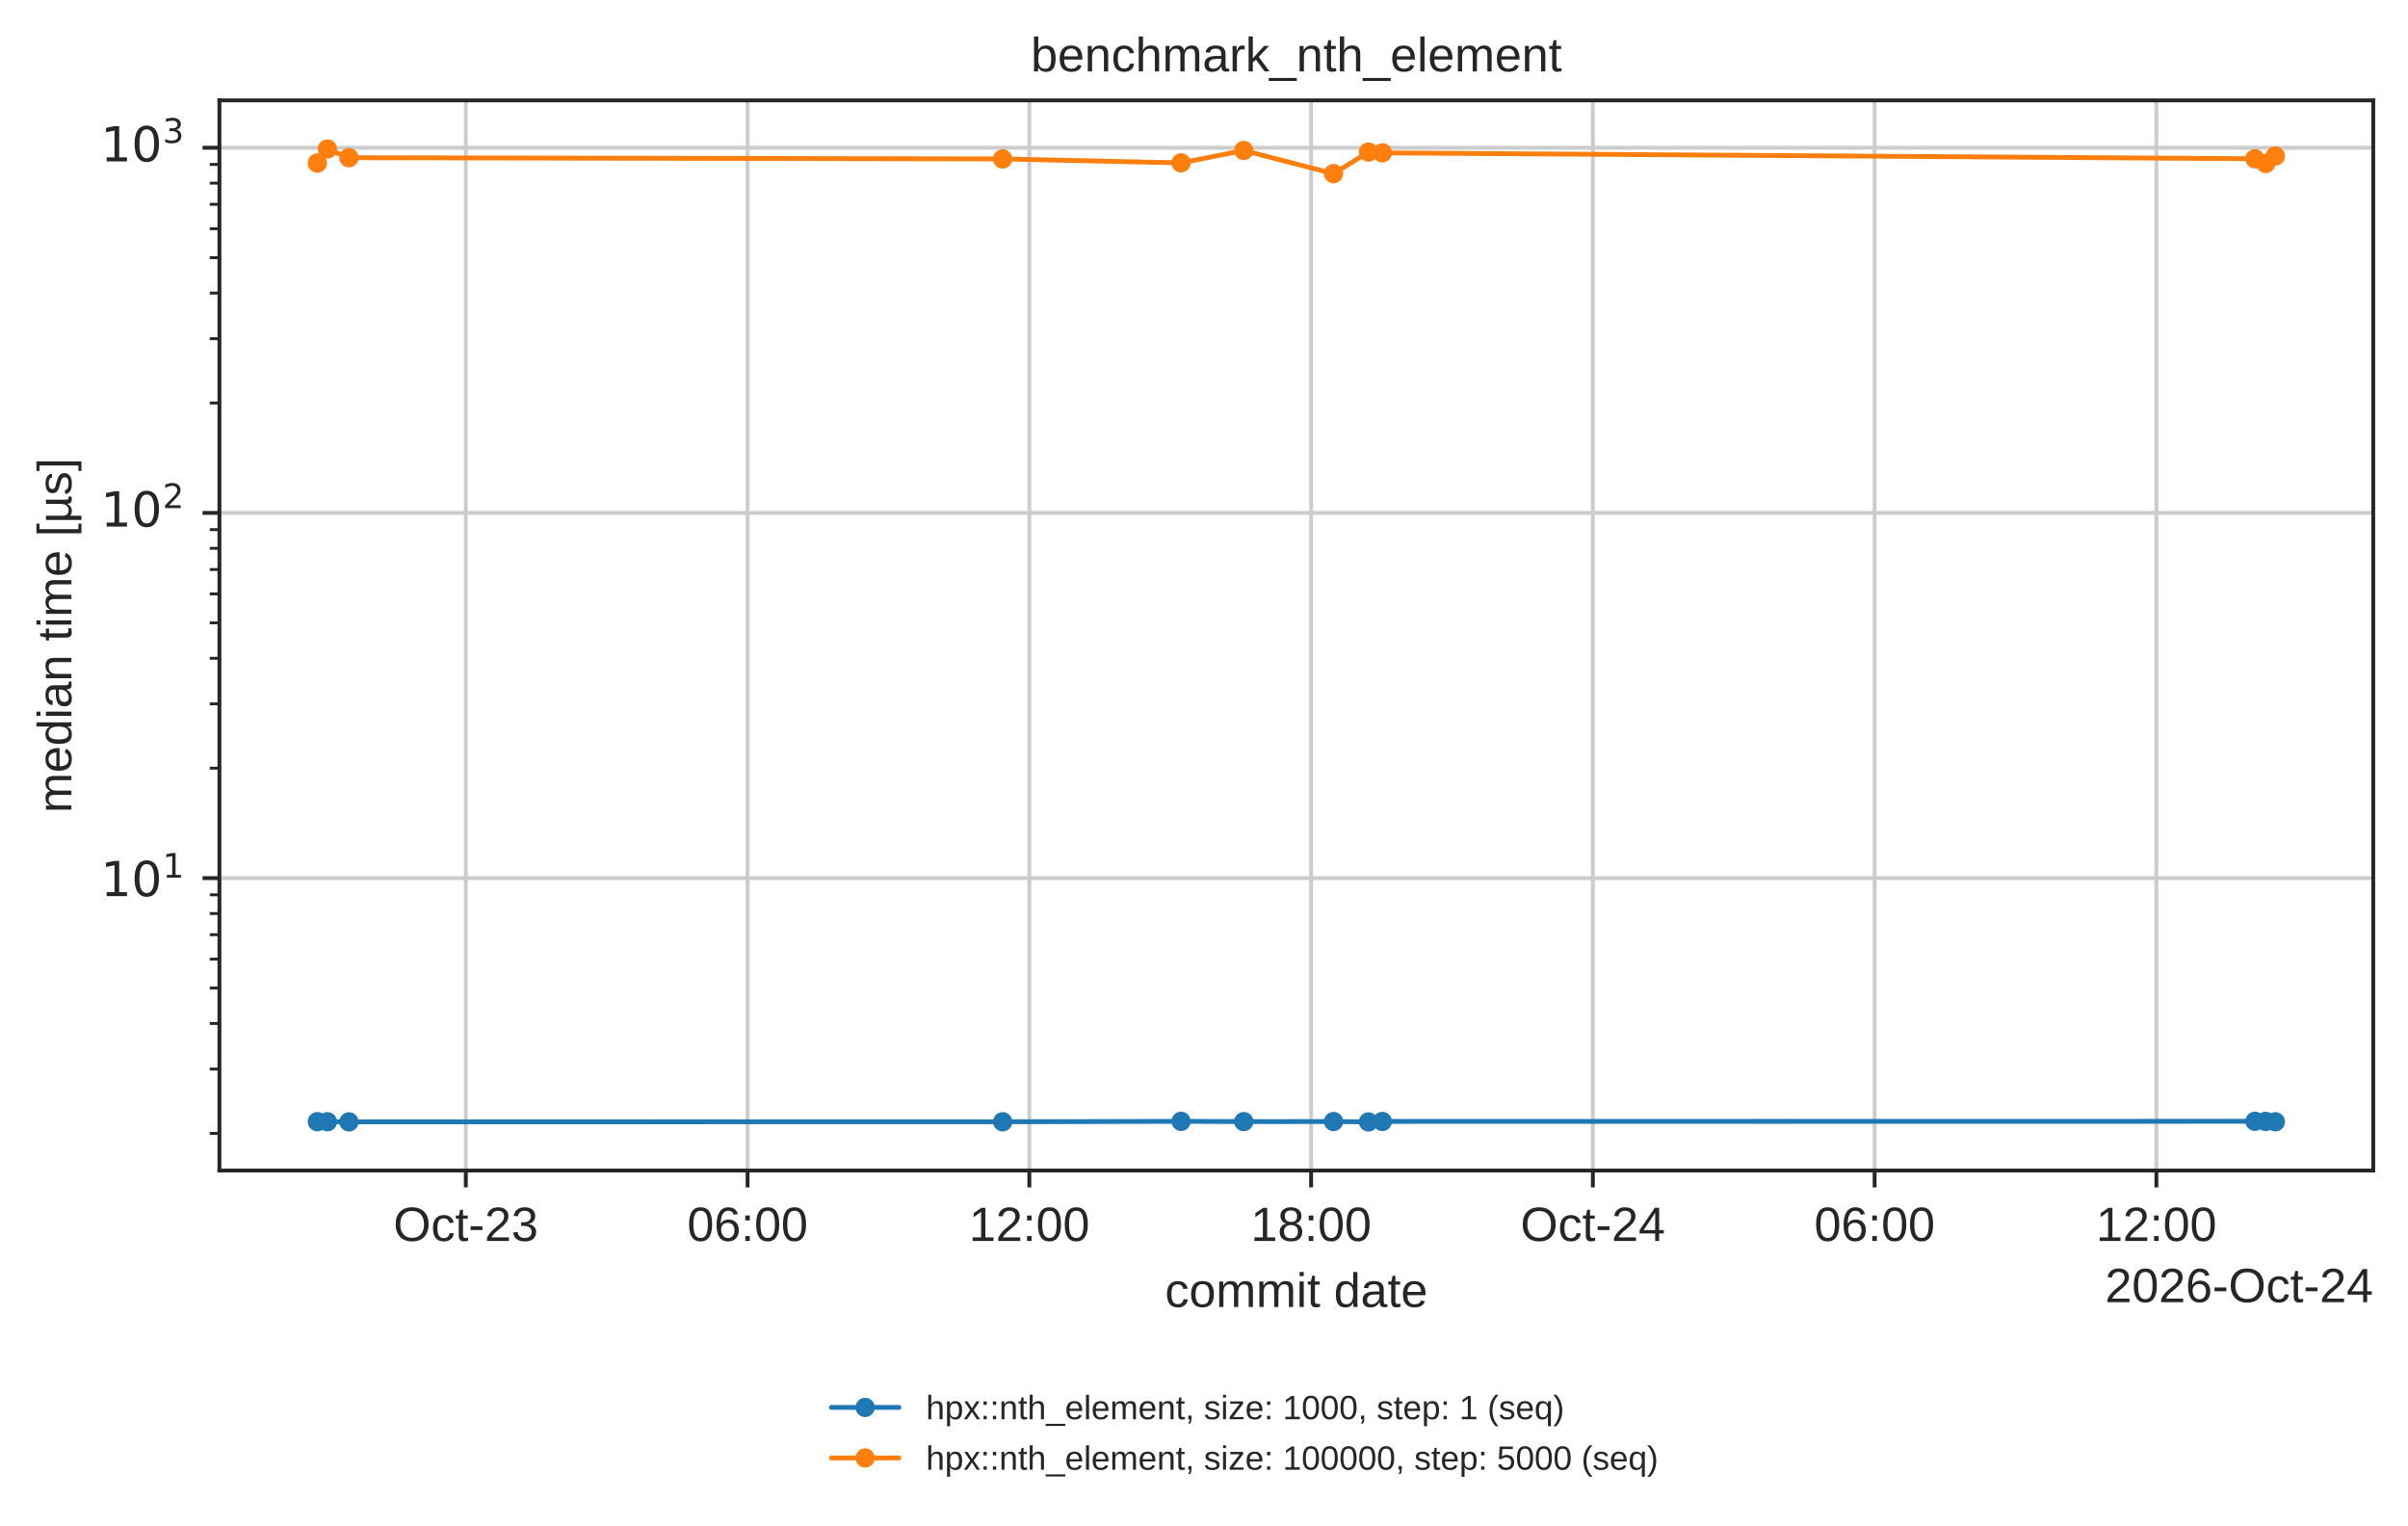
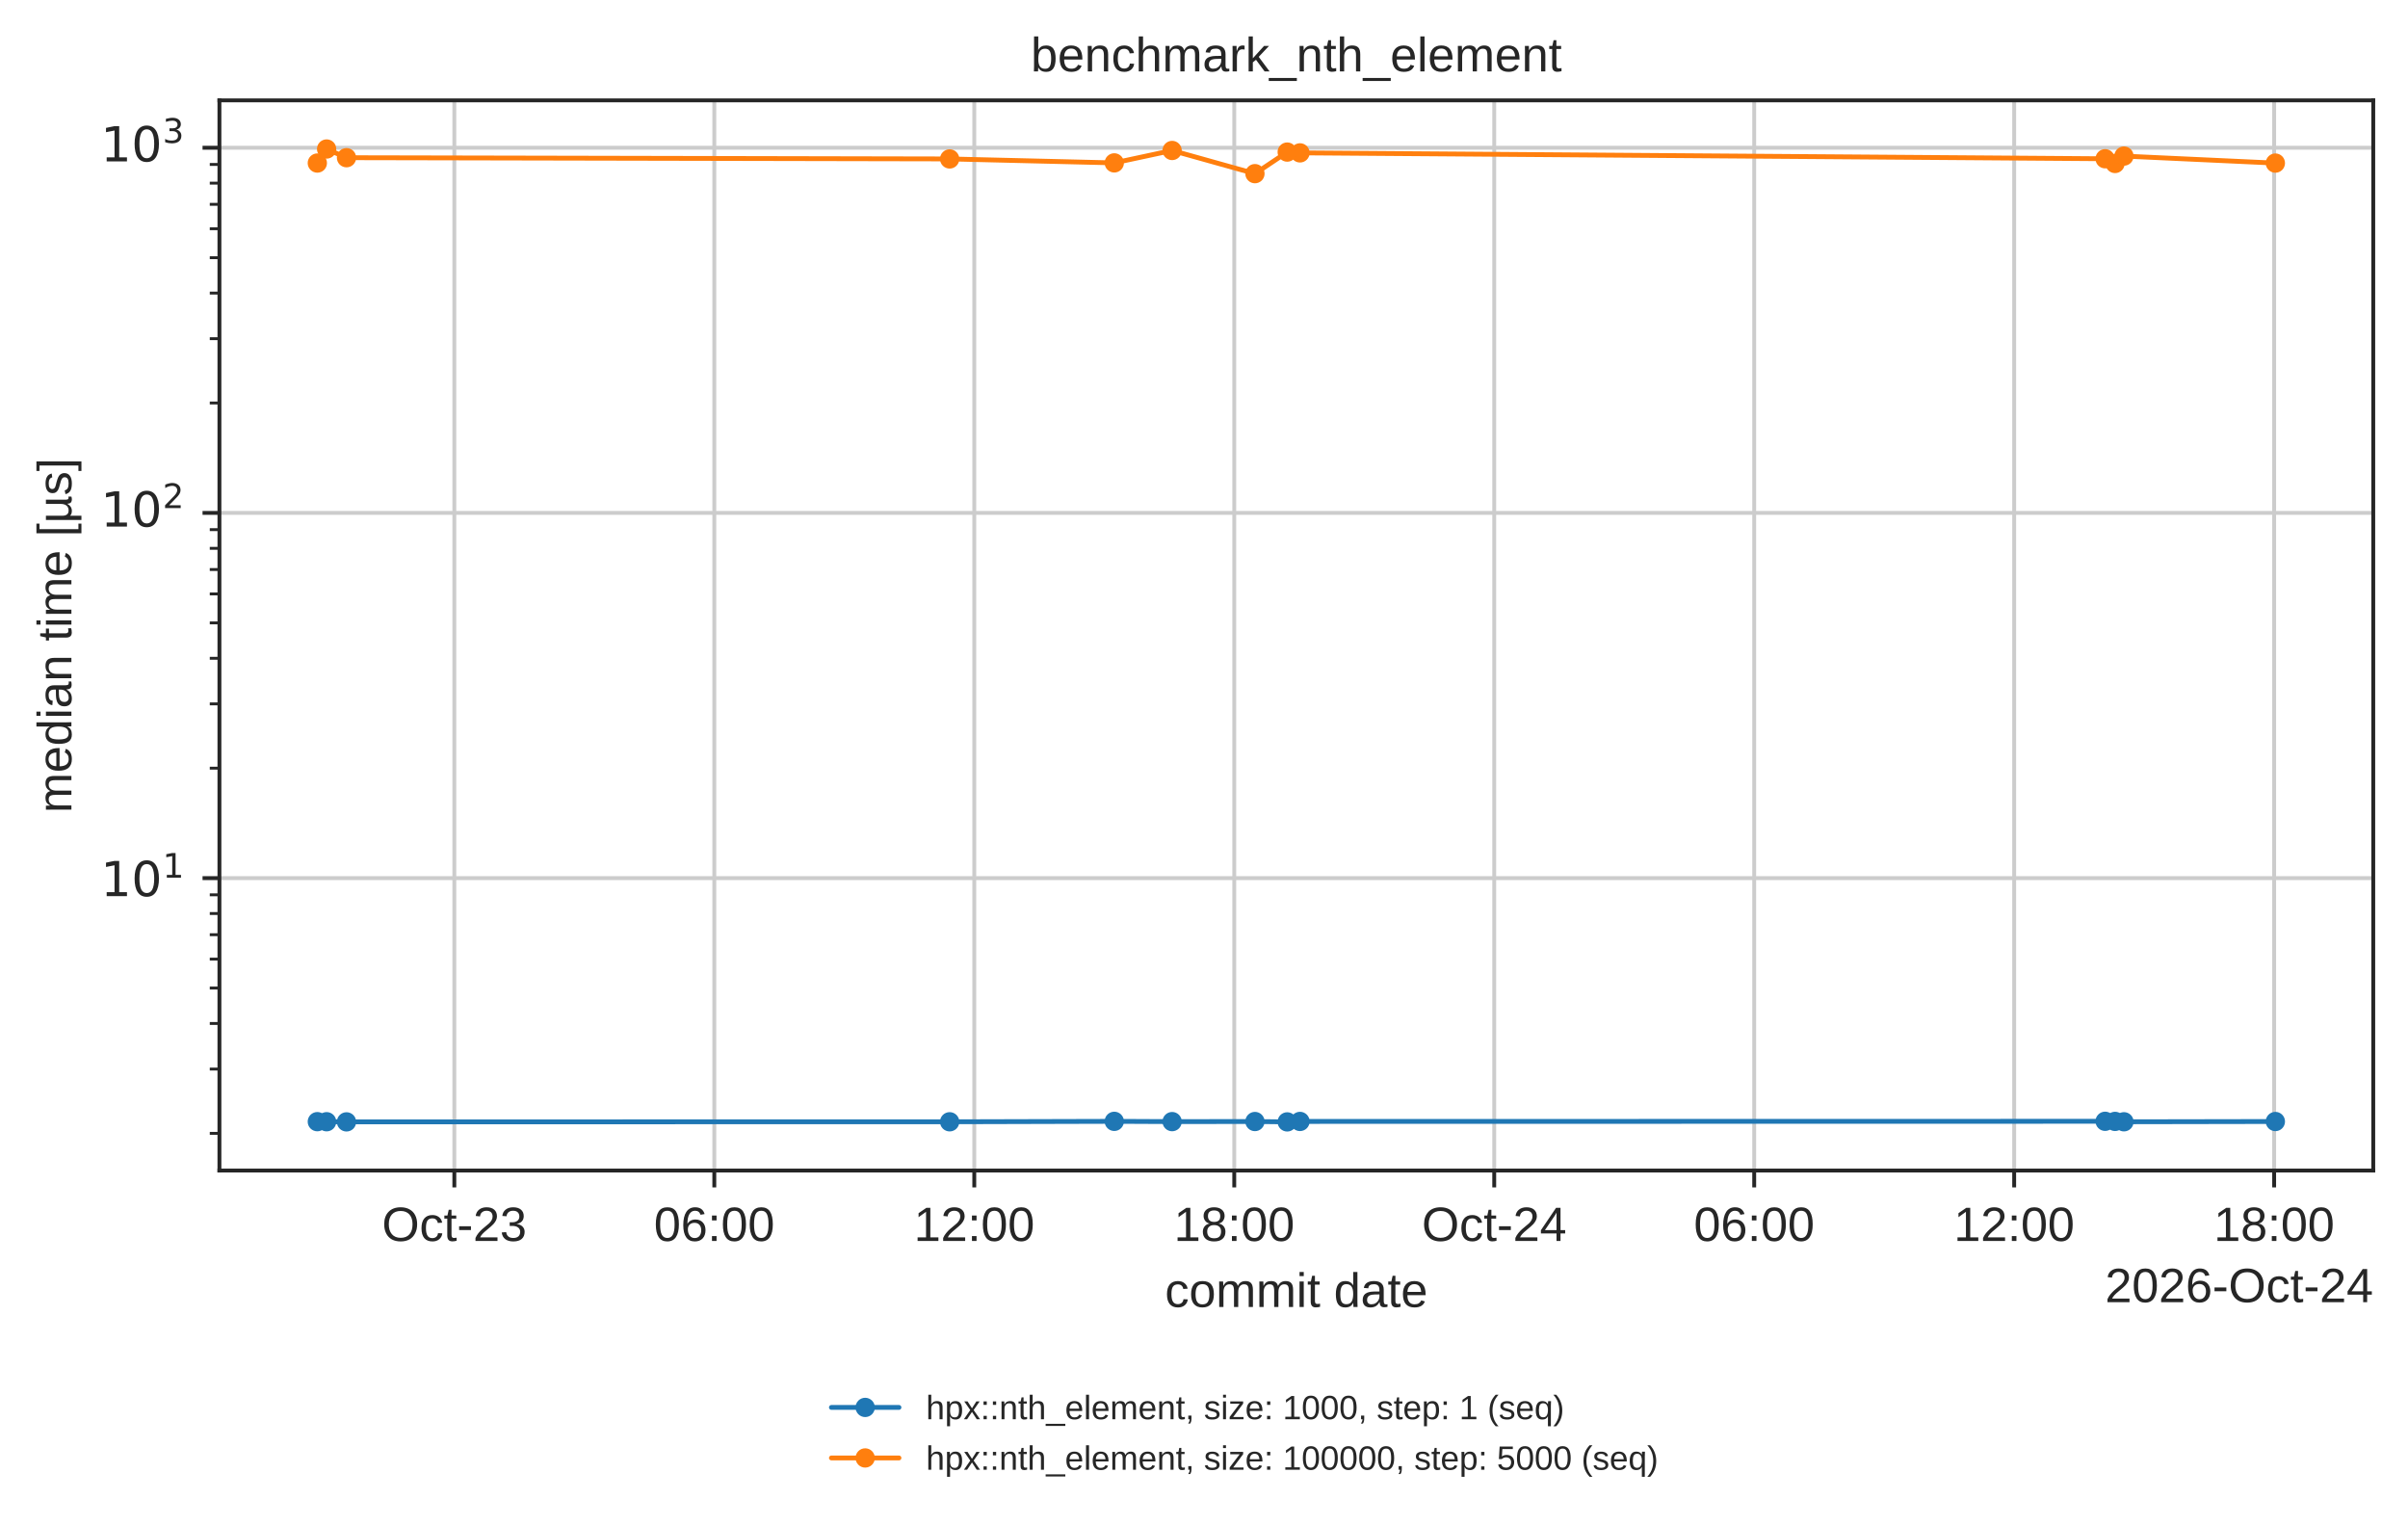
<svg xmlns="http://www.w3.org/2000/svg" xmlns:xlink="http://www.w3.org/1999/xlink" width="499.078pt" height="316.214pt" viewBox="0 0 499.078 316.214" version="1.1">
  <defs>
    <style type="text/css">*{stroke-linejoin: round; stroke-linecap: butt}</style>
  </defs>
  <g id="figure_1">
    <g id="patch_1">
      <path d="M 0 316.214  L 499.078 316.214  L 499.078 0  L 0 0  z " style="fill: #ffffff" />
    </g>
    <g id="axes_1">
      <g id="patch_2">
        <path d="M 45.478 242.558  L 491.878 242.558  L 491.878 20.798  L 45.478 20.798  z " style="fill: #ffffff" />
      </g>
      <g id="matplotlib.axis_1">
        <g id="xtick_1">
          <g id="line2d_1">
-             <path d="M 96.544 242.558  L 96.544 20.798  " clip-path="url(#p7afb7ed6cb)" style="fill: none; stroke: #cccccc; stroke-width: 0.8; stroke-linecap: round" />
+             <path d="M 94.164 242.558  L 94.164 20.798  " clip-path="url(#p7afb7ed6cb)" style="fill: none; stroke: #cccccc; stroke-width: 0.8; stroke-linecap: round" />
          </g>
          <g id="line2d_2">
            <defs>
              <path id="mdfc5214045" d="M 0 0  L 0 3.5  " style="stroke: #262626; stroke-width: 0.8" />
            </defs>
            <g>
-               <use xlink:href="#mdfc5214045" x="96.544" y="242.558" style="fill: #262626; stroke: #262626; stroke-width: 0.8" />
+               <use xlink:href="#mdfc5214045" x="94.164" y="242.558" style="fill: #262626; stroke: #262626; stroke-width: 0.8" />
            </g>
          </g>
          <g id="text_1">
-             <text style="fill: #262626; font: 10px 'Arial', 'DejaVu Sans', 'Liberation Sans', 'Bitstream Vera Sans', sans-serif; text-anchor: middle" x="96.544" y="257.157" transform="rotate(-0 96.54389 257.1569)">Oct-23</text>
+             <text style="fill: #262626; font: 10px 'Arial', 'DejaVu Sans', 'Liberation Sans', 'Bitstream Vera Sans', sans-serif; text-anchor: middle" x="94.164" y="257.157" transform="rotate(-0 94.16413 257.1569)">Oct-23</text>
          </g>
        </g>
        <g id="xtick_2">
          <g id="line2d_3">
-             <path d="M 154.941 242.558  L 154.941 20.798  " clip-path="url(#p7afb7ed6cb)" style="fill: none; stroke: #cccccc; stroke-width: 0.8; stroke-linecap: round" />
+             <path d="M 148.046 242.558  L 148.046 20.798  " clip-path="url(#p7afb7ed6cb)" style="fill: none; stroke: #cccccc; stroke-width: 0.8; stroke-linecap: round" />
          </g>
          <g id="line2d_4">
            <g>
-               <use xlink:href="#mdfc5214045" x="154.941" y="242.558" style="fill: #262626; stroke: #262626; stroke-width: 0.8" />
+               <use xlink:href="#mdfc5214045" x="148.046" y="242.558" style="fill: #262626; stroke: #262626; stroke-width: 0.8" />
            </g>
          </g>
          <g id="text_2">
-             <text style="fill: #262626; font: 10px 'Arial', 'DejaVu Sans', 'Liberation Sans', 'Bitstream Vera Sans', sans-serif; text-anchor: middle" x="154.941" y="257.157" transform="rotate(-0 154.9412 257.1569)">06:00</text>
+             <text style="fill: #262626; font: 10px 'Arial', 'DejaVu Sans', 'Liberation Sans', 'Bitstream Vera Sans', sans-serif; text-anchor: middle" x="148.046" y="257.157" transform="rotate(-0 148.0457 257.1569)">06:00</text>
          </g>
        </g>
        <g id="xtick_3">
          <g id="line2d_5">
-             <path d="M 213.339 242.558  L 213.339 20.798  " clip-path="url(#p7afb7ed6cb)" style="fill: none; stroke: #cccccc; stroke-width: 0.8; stroke-linecap: round" />
+             <path d="M 201.927 242.558  L 201.927 20.798  " clip-path="url(#p7afb7ed6cb)" style="fill: none; stroke: #cccccc; stroke-width: 0.8; stroke-linecap: round" />
          </g>
          <g id="line2d_6">
            <g>
-               <use xlink:href="#mdfc5214045" x="213.339" y="242.558" style="fill: #262626; stroke: #262626; stroke-width: 0.8" />
+               <use xlink:href="#mdfc5214045" x="201.927" y="242.558" style="fill: #262626; stroke: #262626; stroke-width: 0.8" />
            </g>
          </g>
          <g id="text_3">
-             <text style="fill: #262626; font: 10px 'Arial', 'DejaVu Sans', 'Liberation Sans', 'Bitstream Vera Sans', sans-serif; text-anchor: middle" x="213.339" y="257.157" transform="rotate(-0 213.3385 257.1569)">12:00</text>
+             <text style="fill: #262626; font: 10px 'Arial', 'DejaVu Sans', 'Liberation Sans', 'Bitstream Vera Sans', sans-serif; text-anchor: middle" x="201.927" y="257.157" transform="rotate(-0 201.9273 257.1569)">12:00</text>
          </g>
        </g>
        <g id="xtick_4">
          <g id="line2d_7">
-             <path d="M 271.736 242.558  L 271.736 20.798  " clip-path="url(#p7afb7ed6cb)" style="fill: none; stroke: #cccccc; stroke-width: 0.8; stroke-linecap: round" />
+             <path d="M 255.809 242.558  L 255.809 20.798  " clip-path="url(#p7afb7ed6cb)" style="fill: none; stroke: #cccccc; stroke-width: 0.8; stroke-linecap: round" />
          </g>
          <g id="line2d_8">
            <g>
-               <use xlink:href="#mdfc5214045" x="271.736" y="242.558" style="fill: #262626; stroke: #262626; stroke-width: 0.8" />
+               <use xlink:href="#mdfc5214045" x="255.809" y="242.558" style="fill: #262626; stroke: #262626; stroke-width: 0.8" />
            </g>
          </g>
          <g id="text_4">
-             <text style="fill: #262626; font: 10px 'Arial', 'DejaVu Sans', 'Liberation Sans', 'Bitstream Vera Sans', sans-serif; text-anchor: middle" x="271.736" y="257.157" transform="rotate(-0 271.7359 257.1569)">18:00</text>
+             <text style="fill: #262626; font: 10px 'Arial', 'DejaVu Sans', 'Liberation Sans', 'Bitstream Vera Sans', sans-serif; text-anchor: middle" x="255.809" y="257.157" transform="rotate(-0 255.8089 257.1569)">18:00</text>
          </g>
        </g>
        <g id="xtick_5">
          <g id="line2d_9">
-             <path d="M 330.133 242.558  L 330.133 20.798  " clip-path="url(#p7afb7ed6cb)" style="fill: none; stroke: #cccccc; stroke-width: 0.8; stroke-linecap: round" />
+             <path d="M 309.69 242.558  L 309.69 20.798  " clip-path="url(#p7afb7ed6cb)" style="fill: none; stroke: #cccccc; stroke-width: 0.8; stroke-linecap: round" />
          </g>
          <g id="line2d_10">
            <g>
-               <use xlink:href="#mdfc5214045" x="330.133" y="242.558" style="fill: #262626; stroke: #262626; stroke-width: 0.8" />
+               <use xlink:href="#mdfc5214045" x="309.69" y="242.558" style="fill: #262626; stroke: #262626; stroke-width: 0.8" />
            </g>
          </g>
          <g id="text_5">
-             <text style="fill: #262626; font: 10px 'Arial', 'DejaVu Sans', 'Liberation Sans', 'Bitstream Vera Sans', sans-serif; text-anchor: middle" x="330.133" y="257.157" transform="rotate(-0 330.1332 257.1569)">Oct-24</text>
+             <text style="fill: #262626; font: 10px 'Arial', 'DejaVu Sans', 'Liberation Sans', 'Bitstream Vera Sans', sans-serif; text-anchor: middle" x="309.69" y="257.157" transform="rotate(-0 309.6905 257.1569)">Oct-24</text>
          </g>
        </g>
        <g id="xtick_6">
          <g id="line2d_11">
-             <path d="M 388.531 242.558  L 388.531 20.798  " clip-path="url(#p7afb7ed6cb)" style="fill: none; stroke: #cccccc; stroke-width: 0.8; stroke-linecap: round" />
+             <path d="M 363.572 242.558  L 363.572 20.798  " clip-path="url(#p7afb7ed6cb)" style="fill: none; stroke: #cccccc; stroke-width: 0.8; stroke-linecap: round" />
          </g>
          <g id="line2d_12">
            <g>
-               <use xlink:href="#mdfc5214045" x="388.531" y="242.558" style="fill: #262626; stroke: #262626; stroke-width: 0.8" />
+               <use xlink:href="#mdfc5214045" x="363.572" y="242.558" style="fill: #262626; stroke: #262626; stroke-width: 0.8" />
            </g>
          </g>
          <g id="text_6">
-             <text style="fill: #262626; font: 10px 'Arial', 'DejaVu Sans', 'Liberation Sans', 'Bitstream Vera Sans', sans-serif; text-anchor: middle" x="388.531" y="257.157" transform="rotate(-0 388.5305 257.1569)">06:00</text>
+             <text style="fill: #262626; font: 10px 'Arial', 'DejaVu Sans', 'Liberation Sans', 'Bitstream Vera Sans', sans-serif; text-anchor: middle" x="363.572" y="257.157" transform="rotate(-0 363.5721 257.1569)">06:00</text>
          </g>
        </g>
        <g id="xtick_7">
          <g id="line2d_13">
-             <path d="M 446.928 242.558  L 446.928 20.798  " clip-path="url(#p7afb7ed6cb)" style="fill: none; stroke: #cccccc; stroke-width: 0.8; stroke-linecap: round" />
+             <path d="M 417.454 242.558  L 417.454 20.798  " clip-path="url(#p7afb7ed6cb)" style="fill: none; stroke: #cccccc; stroke-width: 0.8; stroke-linecap: round" />
          </g>
          <g id="line2d_14">
            <g>
-               <use xlink:href="#mdfc5214045" x="446.928" y="242.558" style="fill: #262626; stroke: #262626; stroke-width: 0.8" />
+               <use xlink:href="#mdfc5214045" x="417.454" y="242.558" style="fill: #262626; stroke: #262626; stroke-width: 0.8" />
            </g>
          </g>
          <g id="text_7">
-             <text style="fill: #262626; font: 10px 'Arial', 'DejaVu Sans', 'Liberation Sans', 'Bitstream Vera Sans', sans-serif; text-anchor: middle" x="446.928" y="257.157" transform="rotate(-0 446.9279 257.1569)">12:00</text>
-           </g>
-         </g>
-         <g id="text_8">
+             <text style="fill: #262626; font: 10px 'Arial', 'DejaVu Sans', 'Liberation Sans', 'Bitstream Vera Sans', sans-serif; text-anchor: middle" x="417.454" y="257.157" transform="rotate(-0 417.4537 257.1569)">12:00</text>
+           </g>
+         </g>
+         <g id="xtick_8">
+           <g id="line2d_15">
+             <path d="M 471.335 242.558  L 471.335 20.798  " clip-path="url(#p7afb7ed6cb)" style="fill: none; stroke: #cccccc; stroke-width: 0.8; stroke-linecap: round" />
+           </g>
+           <g id="line2d_16">
+             <g>
+               <use xlink:href="#mdfc5214045" x="471.335" y="242.558" style="fill: #262626; stroke: #262626; stroke-width: 0.8" />
+             </g>
+           </g>
+           <g id="text_8">
+             <text style="fill: #262626; font: 10px 'Arial', 'DejaVu Sans', 'Liberation Sans', 'Bitstream Vera Sans', sans-serif; text-anchor: middle" x="471.335" y="257.157" transform="rotate(-0 471.3353 257.1569)">18:00</text>
+           </g>
+         </g>
+         <g id="text_9">
          <text style="fill: #262626; font: 10px 'Arial', 'DejaVu Sans', 'Liberation Sans', 'Bitstream Vera Sans', sans-serif; text-anchor: middle" x="268.678" y="270.835" transform="rotate(-0 268.6781 270.835)">commit date</text>
        </g>
-         <g id="text_9">
+         <g id="text_10">
          <text style="fill: #262626; font: 10px 'Arial', 'DejaVu Sans', 'Liberation Sans', 'Bitstream Vera Sans', sans-serif; text-anchor: end" x="491.878" y="269.835" transform="rotate(-0 491.8781 269.835)">2026-Oct-24</text>
        </g>
      </g>
      <g id="matplotlib.axis_2">
        <g id="ytick_1">
-           <g id="line2d_15">
+           <g id="line2d_17">
            <path d="M 45.478 181.963  L 491.878 181.963  " clip-path="url(#p7afb7ed6cb)" style="fill: none; stroke: #cccccc; stroke-width: 0.8; stroke-linecap: round" />
          </g>
-           <g id="line2d_16">
+           <g id="line2d_18">
            <defs>
              <path id="m414165cd4d" d="M 0 0  L -3.5 0  " style="stroke: #262626; stroke-width: 0.8" />
            </defs>
            <g>
              <use xlink:href="#m414165cd4d" x="45.478" y="181.963" style="fill: #262626; stroke: #262626; stroke-width: 0.8" />
            </g>
          </g>
-           <g id="text_10">
+           <g id="text_11">
            <g style="fill: #262626" transform="translate(20.87813 185.7617)">
              <text>
                <tspan style="font: 10px 'DejaVu Sans'" x="0 6.362" y="-0.064">10</tspan>
                <tspan style="font: 7px 'DejaVu Sans'" x="12.82" y="-3.892">1</tspan>
              </text>
            </g>
          </g>
        </g>
        <g id="ytick_2">
-           <g id="line2d_17">
+           <g id="line2d_19">
            <path d="M 45.478 106.289  L 491.878 106.289  " clip-path="url(#p7afb7ed6cb)" style="fill: none; stroke: #cccccc; stroke-width: 0.8; stroke-linecap: round" />
          </g>
-           <g id="line2d_18">
+           <g id="line2d_20">
            <g>
              <use xlink:href="#m414165cd4d" x="45.478" y="106.289" style="fill: #262626; stroke: #262626; stroke-width: 0.8" />
            </g>
          </g>
-           <g id="text_11">
+           <g id="text_12">
            <g style="fill: #262626" transform="translate(20.87813 110.0887)">
              <text>
                <tspan style="font: 10px 'DejaVu Sans'" x="0 6.362" y="-0.977">10</tspan>
                <tspan style="font: 7px 'DejaVu Sans'" x="12.82" y="-4.805">2</tspan>
              </text>
            </g>
          </g>
        </g>
        <g id="ytick_3">
-           <g id="line2d_19">
+           <g id="line2d_21">
            <path d="M 45.478 30.616  L 491.878 30.616  " clip-path="url(#p7afb7ed6cb)" style="fill: none; stroke: #cccccc; stroke-width: 0.8; stroke-linecap: round" />
          </g>
-           <g id="line2d_20">
+           <g id="line2d_22">
            <g>
              <use xlink:href="#m414165cd4d" x="45.478" y="30.616" style="fill: #262626; stroke: #262626; stroke-width: 0.8" />
            </g>
          </g>
-           <g id="text_12">
+           <g id="text_13">
            <g style="fill: #262626" transform="translate(20.87813 34.4156)">
              <text>
                <tspan style="font: 10px 'DejaVu Sans'" x="0 6.362" y="-0.977">10</tspan>
                <tspan style="font: 7px 'DejaVu Sans'" x="12.82" y="-4.805">3</tspan>
              </text>
            </g>
          </g>
        </g>
        <g id="ytick_4">
-           <g id="line2d_21">
+           <g id="line2d_23">
            <defs>
              <path id="m2f13129b0c" d="M 0 0  L -2 0  " style="stroke: #262626; stroke-width: 0.6" />
            </defs>
            <g>
              <use xlink:href="#m2f13129b0c" x="45.478" y="234.856" style="fill: #262626; stroke: #262626; stroke-width: 0.6" />
            </g>
          </g>
        </g>
        <g id="ytick_5">
-           <g id="line2d_22">
+           <g id="line2d_24">
            <g>
              <use xlink:href="#m2f13129b0c" x="45.478" y="221.53" style="fill: #262626; stroke: #262626; stroke-width: 0.6" />
            </g>
          </g>
        </g>
        <g id="ytick_6">
-           <g id="line2d_23">
+           <g id="line2d_25">
            <g>
              <use xlink:href="#m2f13129b0c" x="45.478" y="212.076" style="fill: #262626; stroke: #262626; stroke-width: 0.6" />
            </g>
          </g>
        </g>
        <g id="ytick_7">
-           <g id="line2d_24">
+           <g id="line2d_26">
            <g>
              <use xlink:href="#m2f13129b0c" x="45.478" y="204.742" style="fill: #262626; stroke: #262626; stroke-width: 0.6" />
            </g>
          </g>
        </g>
        <g id="ytick_8">
-           <g id="line2d_25">
+           <g id="line2d_27">
            <g>
              <use xlink:href="#m2f13129b0c" x="45.478" y="198.75" style="fill: #262626; stroke: #262626; stroke-width: 0.6" />
            </g>
          </g>
        </g>
        <g id="ytick_9">
-           <g id="line2d_26">
+           <g id="line2d_28">
            <g>
              <use xlink:href="#m2f13129b0c" x="45.478" y="193.684" style="fill: #262626; stroke: #262626; stroke-width: 0.6" />
            </g>
          </g>
        </g>
        <g id="ytick_10">
-           <g id="line2d_27">
+           <g id="line2d_29">
            <g>
              <use xlink:href="#m2f13129b0c" x="45.478" y="189.296" style="fill: #262626; stroke: #262626; stroke-width: 0.6" />
            </g>
          </g>
        </g>
        <g id="ytick_11">
-           <g id="line2d_28">
+           <g id="line2d_30">
            <g>
              <use xlink:href="#m2f13129b0c" x="45.478" y="185.425" style="fill: #262626; stroke: #262626; stroke-width: 0.6" />
            </g>
          </g>
        </g>
        <g id="ytick_12">
-           <g id="line2d_29">
+           <g id="line2d_31">
            <g>
              <use xlink:href="#m2f13129b0c" x="45.478" y="159.183" style="fill: #262626; stroke: #262626; stroke-width: 0.6" />
            </g>
          </g>
        </g>
        <g id="ytick_13">
-           <g id="line2d_30">
+           <g id="line2d_32">
            <g>
              <use xlink:href="#m2f13129b0c" x="45.478" y="145.857" style="fill: #262626; stroke: #262626; stroke-width: 0.6" />
            </g>
          </g>
        </g>
        <g id="ytick_14">
-           <g id="line2d_31">
+           <g id="line2d_33">
            <g>
              <use xlink:href="#m2f13129b0c" x="45.478" y="136.403" style="fill: #262626; stroke: #262626; stroke-width: 0.6" />
            </g>
          </g>
        </g>
        <g id="ytick_15">
-           <g id="line2d_32">
+           <g id="line2d_34">
            <g>
              <use xlink:href="#m2f13129b0c" x="45.478" y="129.069" style="fill: #262626; stroke: #262626; stroke-width: 0.6" />
            </g>
          </g>
        </g>
        <g id="ytick_16">
-           <g id="line2d_33">
+           <g id="line2d_35">
            <g>
              <use xlink:href="#m2f13129b0c" x="45.478" y="123.077" style="fill: #262626; stroke: #262626; stroke-width: 0.6" />
            </g>
          </g>
        </g>
        <g id="ytick_17">
-           <g id="line2d_34">
+           <g id="line2d_36">
            <g>
              <use xlink:href="#m2f13129b0c" x="45.478" y="118.011" style="fill: #262626; stroke: #262626; stroke-width: 0.6" />
            </g>
          </g>
        </g>
        <g id="ytick_18">
-           <g id="line2d_35">
+           <g id="line2d_37">
            <g>
              <use xlink:href="#m2f13129b0c" x="45.478" y="113.623" style="fill: #262626; stroke: #262626; stroke-width: 0.6" />
            </g>
          </g>
        </g>
        <g id="ytick_19">
-           <g id="line2d_36">
+           <g id="line2d_38">
            <g>
              <use xlink:href="#m2f13129b0c" x="45.478" y="109.752" style="fill: #262626; stroke: #262626; stroke-width: 0.6" />
            </g>
          </g>
        </g>
        <g id="ytick_20">
-           <g id="line2d_37">
+           <g id="line2d_39">
            <g>
              <use xlink:href="#m2f13129b0c" x="45.478" y="83.51" style="fill: #262626; stroke: #262626; stroke-width: 0.6" />
            </g>
          </g>
        </g>
        <g id="ytick_21">
-           <g id="line2d_38">
+           <g id="line2d_40">
            <g>
              <use xlink:href="#m2f13129b0c" x="45.478" y="70.184" style="fill: #262626; stroke: #262626; stroke-width: 0.6" />
            </g>
          </g>
        </g>
        <g id="ytick_22">
-           <g id="line2d_39">
+           <g id="line2d_41">
            <g>
              <use xlink:href="#m2f13129b0c" x="45.478" y="60.73" style="fill: #262626; stroke: #262626; stroke-width: 0.6" />
            </g>
          </g>
        </g>
        <g id="ytick_23">
-           <g id="line2d_40">
+           <g id="line2d_42">
            <g>
              <use xlink:href="#m2f13129b0c" x="45.478" y="53.396" style="fill: #262626; stroke: #262626; stroke-width: 0.6" />
            </g>
          </g>
        </g>
        <g id="ytick_24">
-           <g id="line2d_41">
+           <g id="line2d_43">
            <g>
              <use xlink:href="#m2f13129b0c" x="45.478" y="47.404" style="fill: #262626; stroke: #262626; stroke-width: 0.6" />
            </g>
          </g>
        </g>
        <g id="ytick_25">
-           <g id="line2d_42">
+           <g id="line2d_44">
            <g>
              <use xlink:href="#m2f13129b0c" x="45.478" y="42.338" style="fill: #262626; stroke: #262626; stroke-width: 0.6" />
            </g>
          </g>
        </g>
        <g id="ytick_26">
-           <g id="line2d_43">
+           <g id="line2d_45">
            <g>
              <use xlink:href="#m2f13129b0c" x="45.478" y="37.95" style="fill: #262626; stroke: #262626; stroke-width: 0.6" />
            </g>
          </g>
        </g>
        <g id="ytick_27">
-           <g id="line2d_44">
+           <g id="line2d_46">
            <g>
              <use xlink:href="#m2f13129b0c" x="45.478" y="34.079" style="fill: #262626; stroke: #262626; stroke-width: 0.6" />
            </g>
          </g>
        </g>
-         <g id="text_13">
+         <g id="text_14">
          <text style="fill: #262626; font: 10px 'Arial', 'DejaVu Sans', 'Liberation Sans', 'Bitstream Vera Sans', sans-serif; text-anchor: middle" x="14.798" y="131.678" transform="rotate(-90 14.79844 131.6784)">median time [µs]</text>
        </g>
      </g>
-       <g id="line2d_45">
-         <path d="M 65.769 232.43  L 67.856 232.444  L 72.323 232.473  L 207.807 232.455  L 244.787 232.364  L 257.78 232.42  L 276.383 232.401  L 283.632 232.478  L 286.503 232.384  L 467.359 232.354  L 469.589 232.376  L 471.587 232.454  " clip-path="url(#p7afb7ed6cb)" style="fill: none; stroke: #1f77b4; stroke-linecap: round" />
+       <g id="line2d_47">
+         <path d="M 65.769 232.43  L 67.695 232.444  L 71.816 232.473  L 196.824 232.455  L 230.944 232.364  L 242.932 232.42  L 260.097 232.401  L 266.785 232.478  L 269.434 232.384  L 436.305 232.354  L 438.363 232.376  L 440.206 232.454  L 471.587 232.399  " clip-path="url(#p7afb7ed6cb)" style="fill: none; stroke: #1f77b4; stroke-linecap: round" />
        <defs>
          <path id="m20e5526daa" d="M 0 1.5  C 0.398 1.5 0.779 1.342 1.061 1.061  C 1.342 0.779 1.5 0.398 1.5 0  C 1.5 -0.398 1.342 -0.779 1.061 -1.061  C 0.779 -1.342 0.398 -1.5 0 -1.5  C -0.398 -1.5 -0.779 -1.342 -1.061 -1.061  C -1.342 -0.779 -1.5 -0.398 -1.5 0  C -1.5 0.398 -1.342 0.779 -1.061 1.061  C -0.779 1.342 -0.398 1.5 0 1.5  z " style="stroke: #1f77b4" />
        </defs>
        <g clip-path="url(#p7afb7ed6cb)">
          <use xlink:href="#m20e5526daa" x="65.769" y="232.43" style="fill: #1f77b4; stroke: #1f77b4" />
-           <use xlink:href="#m20e5526daa" x="67.856" y="232.444" style="fill: #1f77b4; stroke: #1f77b4" />
-           <use xlink:href="#m20e5526daa" x="72.323" y="232.473" style="fill: #1f77b4; stroke: #1f77b4" />
-           <use xlink:href="#m20e5526daa" x="207.807" y="232.455" style="fill: #1f77b4; stroke: #1f77b4" />
-           <use xlink:href="#m20e5526daa" x="244.787" y="232.364" style="fill: #1f77b4; stroke: #1f77b4" />
-           <use xlink:href="#m20e5526daa" x="257.78" y="232.42" style="fill: #1f77b4; stroke: #1f77b4" />
-           <use xlink:href="#m20e5526daa" x="276.383" y="232.401" style="fill: #1f77b4; stroke: #1f77b4" />
-           <use xlink:href="#m20e5526daa" x="283.632" y="232.478" style="fill: #1f77b4; stroke: #1f77b4" />
-           <use xlink:href="#m20e5526daa" x="286.503" y="232.384" style="fill: #1f77b4; stroke: #1f77b4" />
-           <use xlink:href="#m20e5526daa" x="467.359" y="232.354" style="fill: #1f77b4; stroke: #1f77b4" />
-           <use xlink:href="#m20e5526daa" x="469.589" y="232.376" style="fill: #1f77b4; stroke: #1f77b4" />
-           <use xlink:href="#m20e5526daa" x="471.587" y="232.454" style="fill: #1f77b4; stroke: #1f77b4" />
-         </g>
-       </g>
-       <g id="line2d_46">
-         <path d="M 65.769 33.786  L 67.856 30.878  L 72.323 32.678  L 207.807 32.933  L 244.787 33.753  L 257.78 31.182  L 276.383 35.984  L 283.632 31.513  L 286.503 31.678  L 467.359 32.897  L 469.589 33.876  L 471.587 32.342  " clip-path="url(#p7afb7ed6cb)" style="fill: none; stroke: #ff7f0e; stroke-linecap: round" />
+           <use xlink:href="#m20e5526daa" x="67.695" y="232.444" style="fill: #1f77b4; stroke: #1f77b4" />
+           <use xlink:href="#m20e5526daa" x="71.816" y="232.473" style="fill: #1f77b4; stroke: #1f77b4" />
+           <use xlink:href="#m20e5526daa" x="196.824" y="232.455" style="fill: #1f77b4; stroke: #1f77b4" />
+           <use xlink:href="#m20e5526daa" x="230.944" y="232.364" style="fill: #1f77b4; stroke: #1f77b4" />
+           <use xlink:href="#m20e5526daa" x="242.932" y="232.42" style="fill: #1f77b4; stroke: #1f77b4" />
+           <use xlink:href="#m20e5526daa" x="260.097" y="232.401" style="fill: #1f77b4; stroke: #1f77b4" />
+           <use xlink:href="#m20e5526daa" x="266.785" y="232.478" style="fill: #1f77b4; stroke: #1f77b4" />
+           <use xlink:href="#m20e5526daa" x="269.434" y="232.384" style="fill: #1f77b4; stroke: #1f77b4" />
+           <use xlink:href="#m20e5526daa" x="436.305" y="232.354" style="fill: #1f77b4; stroke: #1f77b4" />
+           <use xlink:href="#m20e5526daa" x="438.363" y="232.376" style="fill: #1f77b4; stroke: #1f77b4" />
+           <use xlink:href="#m20e5526daa" x="440.206" y="232.454" style="fill: #1f77b4; stroke: #1f77b4" />
+           <use xlink:href="#m20e5526daa" x="471.587" y="232.399" style="fill: #1f77b4; stroke: #1f77b4" />
+         </g>
+       </g>
+       <g id="line2d_48">
+         <path d="M 65.769 33.786  L 67.695 30.878  L 71.816 32.678  L 196.824 32.933  L 230.944 33.753  L 242.932 31.182  L 260.097 35.984  L 266.785 31.513  L 269.434 31.678  L 436.305 32.897  L 438.363 33.876  L 440.206 32.342  L 471.587 33.796  " clip-path="url(#p7afb7ed6cb)" style="fill: none; stroke: #ff7f0e; stroke-linecap: round" />
        <defs>
          <path id="m8123a8acb4" d="M 0 1.5  C 0.398 1.5 0.779 1.342 1.061 1.061  C 1.342 0.779 1.5 0.398 1.5 0  C 1.5 -0.398 1.342 -0.779 1.061 -1.061  C 0.779 -1.342 0.398 -1.5 0 -1.5  C -0.398 -1.5 -0.779 -1.342 -1.061 -1.061  C -1.342 -0.779 -1.5 -0.398 -1.5 0  C -1.5 0.398 -1.342 0.779 -1.061 1.061  C -0.779 1.342 -0.398 1.5 0 1.5  z " style="stroke: #ff7f0e" />
        </defs>
        <g clip-path="url(#p7afb7ed6cb)">
          <use xlink:href="#m8123a8acb4" x="65.769" y="33.786" style="fill: #ff7f0e; stroke: #ff7f0e" />
-           <use xlink:href="#m8123a8acb4" x="67.856" y="30.878" style="fill: #ff7f0e; stroke: #ff7f0e" />
-           <use xlink:href="#m8123a8acb4" x="72.323" y="32.678" style="fill: #ff7f0e; stroke: #ff7f0e" />
-           <use xlink:href="#m8123a8acb4" x="207.807" y="32.933" style="fill: #ff7f0e; stroke: #ff7f0e" />
-           <use xlink:href="#m8123a8acb4" x="244.787" y="33.753" style="fill: #ff7f0e; stroke: #ff7f0e" />
-           <use xlink:href="#m8123a8acb4" x="257.78" y="31.182" style="fill: #ff7f0e; stroke: #ff7f0e" />
-           <use xlink:href="#m8123a8acb4" x="276.383" y="35.984" style="fill: #ff7f0e; stroke: #ff7f0e" />
-           <use xlink:href="#m8123a8acb4" x="283.632" y="31.513" style="fill: #ff7f0e; stroke: #ff7f0e" />
-           <use xlink:href="#m8123a8acb4" x="286.503" y="31.678" style="fill: #ff7f0e; stroke: #ff7f0e" />
-           <use xlink:href="#m8123a8acb4" x="467.359" y="32.897" style="fill: #ff7f0e; stroke: #ff7f0e" />
-           <use xlink:href="#m8123a8acb4" x="469.589" y="33.876" style="fill: #ff7f0e; stroke: #ff7f0e" />
-           <use xlink:href="#m8123a8acb4" x="471.587" y="32.342" style="fill: #ff7f0e; stroke: #ff7f0e" />
+           <use xlink:href="#m8123a8acb4" x="67.695" y="30.878" style="fill: #ff7f0e; stroke: #ff7f0e" />
+           <use xlink:href="#m8123a8acb4" x="71.816" y="32.678" style="fill: #ff7f0e; stroke: #ff7f0e" />
+           <use xlink:href="#m8123a8acb4" x="196.824" y="32.933" style="fill: #ff7f0e; stroke: #ff7f0e" />
+           <use xlink:href="#m8123a8acb4" x="230.944" y="33.753" style="fill: #ff7f0e; stroke: #ff7f0e" />
+           <use xlink:href="#m8123a8acb4" x="242.932" y="31.182" style="fill: #ff7f0e; stroke: #ff7f0e" />
+           <use xlink:href="#m8123a8acb4" x="260.097" y="35.984" style="fill: #ff7f0e; stroke: #ff7f0e" />
+           <use xlink:href="#m8123a8acb4" x="266.785" y="31.513" style="fill: #ff7f0e; stroke: #ff7f0e" />
+           <use xlink:href="#m8123a8acb4" x="269.434" y="31.678" style="fill: #ff7f0e; stroke: #ff7f0e" />
+           <use xlink:href="#m8123a8acb4" x="436.305" y="32.897" style="fill: #ff7f0e; stroke: #ff7f0e" />
+           <use xlink:href="#m8123a8acb4" x="438.363" y="33.876" style="fill: #ff7f0e; stroke: #ff7f0e" />
+           <use xlink:href="#m8123a8acb4" x="440.206" y="32.342" style="fill: #ff7f0e; stroke: #ff7f0e" />
+           <use xlink:href="#m8123a8acb4" x="471.587" y="33.796" style="fill: #ff7f0e; stroke: #ff7f0e" />
        </g>
      </g>
      <g id="patch_3">
        <path d="M 45.478 242.558  L 45.478 20.798  " style="fill: none; stroke: #262626; stroke-width: 0.8; stroke-linejoin: miter; stroke-linecap: square" />
      </g>
      <g id="patch_4">
        <path d="M 491.878 242.558  L 491.878 20.798  " style="fill: none; stroke: #262626; stroke-width: 0.8; stroke-linejoin: miter; stroke-linecap: square" />
      </g>
      <g id="patch_5">
        <path d="M 45.478 242.558  L 491.878 242.558  " style="fill: none; stroke: #262626; stroke-width: 0.8; stroke-linejoin: miter; stroke-linecap: square" />
      </g>
      <g id="patch_6">
        <path d="M 45.478 20.798  L 491.878 20.798  " style="fill: none; stroke: #262626; stroke-width: 0.8; stroke-linejoin: miter; stroke-linecap: square" />
      </g>
-       <g id="text_14">
+       <g id="text_15">
        <text style="fill: #262626; font: 10px 'Arial', 'DejaVu Sans', 'Liberation Sans', 'Bitstream Vera Sans', sans-serif; text-anchor: middle" x="268.678" y="14.798" transform="rotate(-0 268.6781 14.79844)">benchmark_nth_element</text>
      </g>
      <g id="legend_1">
-         <g id="line2d_47">
+         <g id="line2d_49">
          <path d="M 172.317 291.644  L 179.317 291.644  L 186.317 291.644  " style="fill: none; stroke: #1f77b4; stroke-linecap: round" />
          <g>
            <use xlink:href="#m20e5526daa" x="179.317" y="291.644" style="fill: #1f77b4; stroke: #1f77b4" />
          </g>
        </g>
-         <g id="text_15">
+         <g id="text_16">
          <text style="fill: #262626; font: 7px 'Arial', 'DejaVu Sans', 'Liberation Sans', 'Bitstream Vera Sans', sans-serif; text-anchor: start" x="191.917" y="294.094" transform="rotate(-0 191.9171 294.0941)">hpx::nth_element, size: 1000, step: 1 (seq)</text>
        </g>
-         <g id="line2d_48">
+         <g id="line2d_50">
          <path d="M 172.317 302.114  L 179.317 302.114  L 186.317 302.114  " style="fill: none; stroke: #ff7f0e; stroke-linecap: round" />
          <g>
            <use xlink:href="#m8123a8acb4" x="179.317" y="302.114" style="fill: #ff7f0e; stroke: #ff7f0e" />
          </g>
        </g>
-         <g id="text_16">
+         <g id="text_17">
          <text style="fill: #262626; font: 7px 'Arial', 'DejaVu Sans', 'Liberation Sans', 'Bitstream Vera Sans', sans-serif; text-anchor: start" x="191.917" y="304.564" transform="rotate(-0 191.9171 304.5635)">hpx::nth_element, size: 100000, step: 5000 (seq)</text>
        </g>
      </g>
    </g>
  </g>
  <defs>
    <clipPath id="p7afb7ed6cb">
      <rect x="45.478" y="20.798" width="446.4" height="221.76" />
    </clipPath>
  </defs>
</svg>
